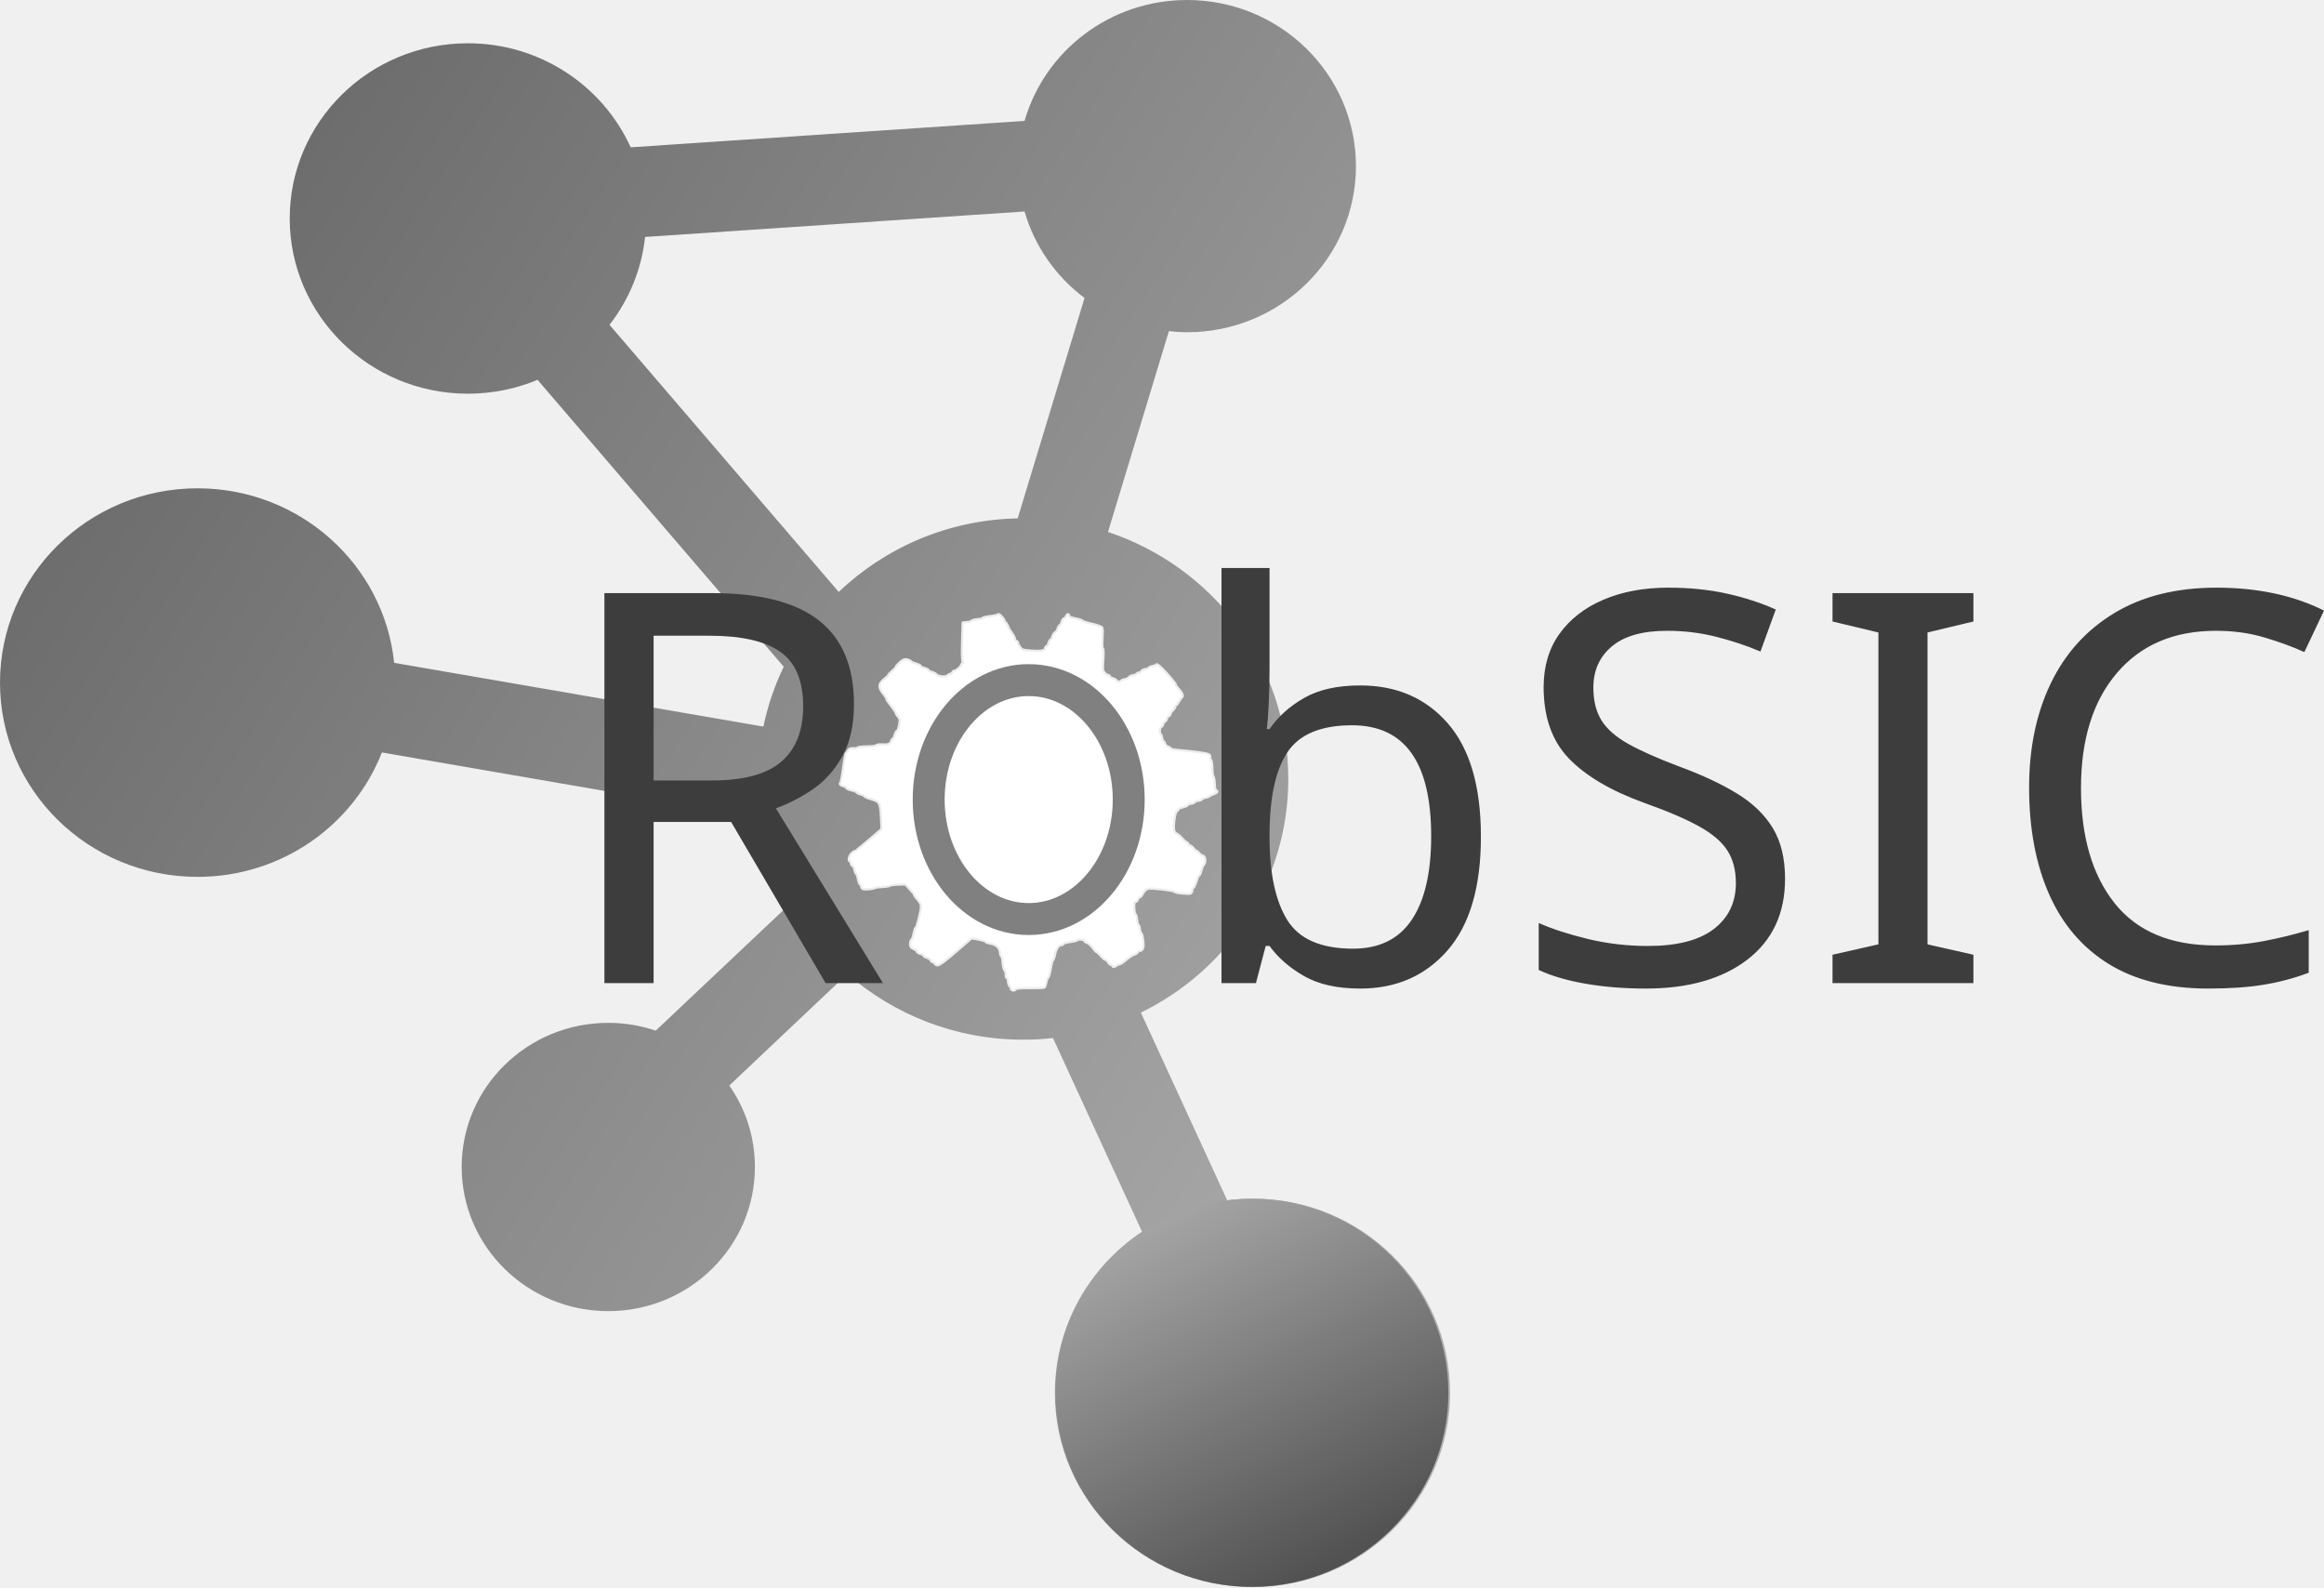
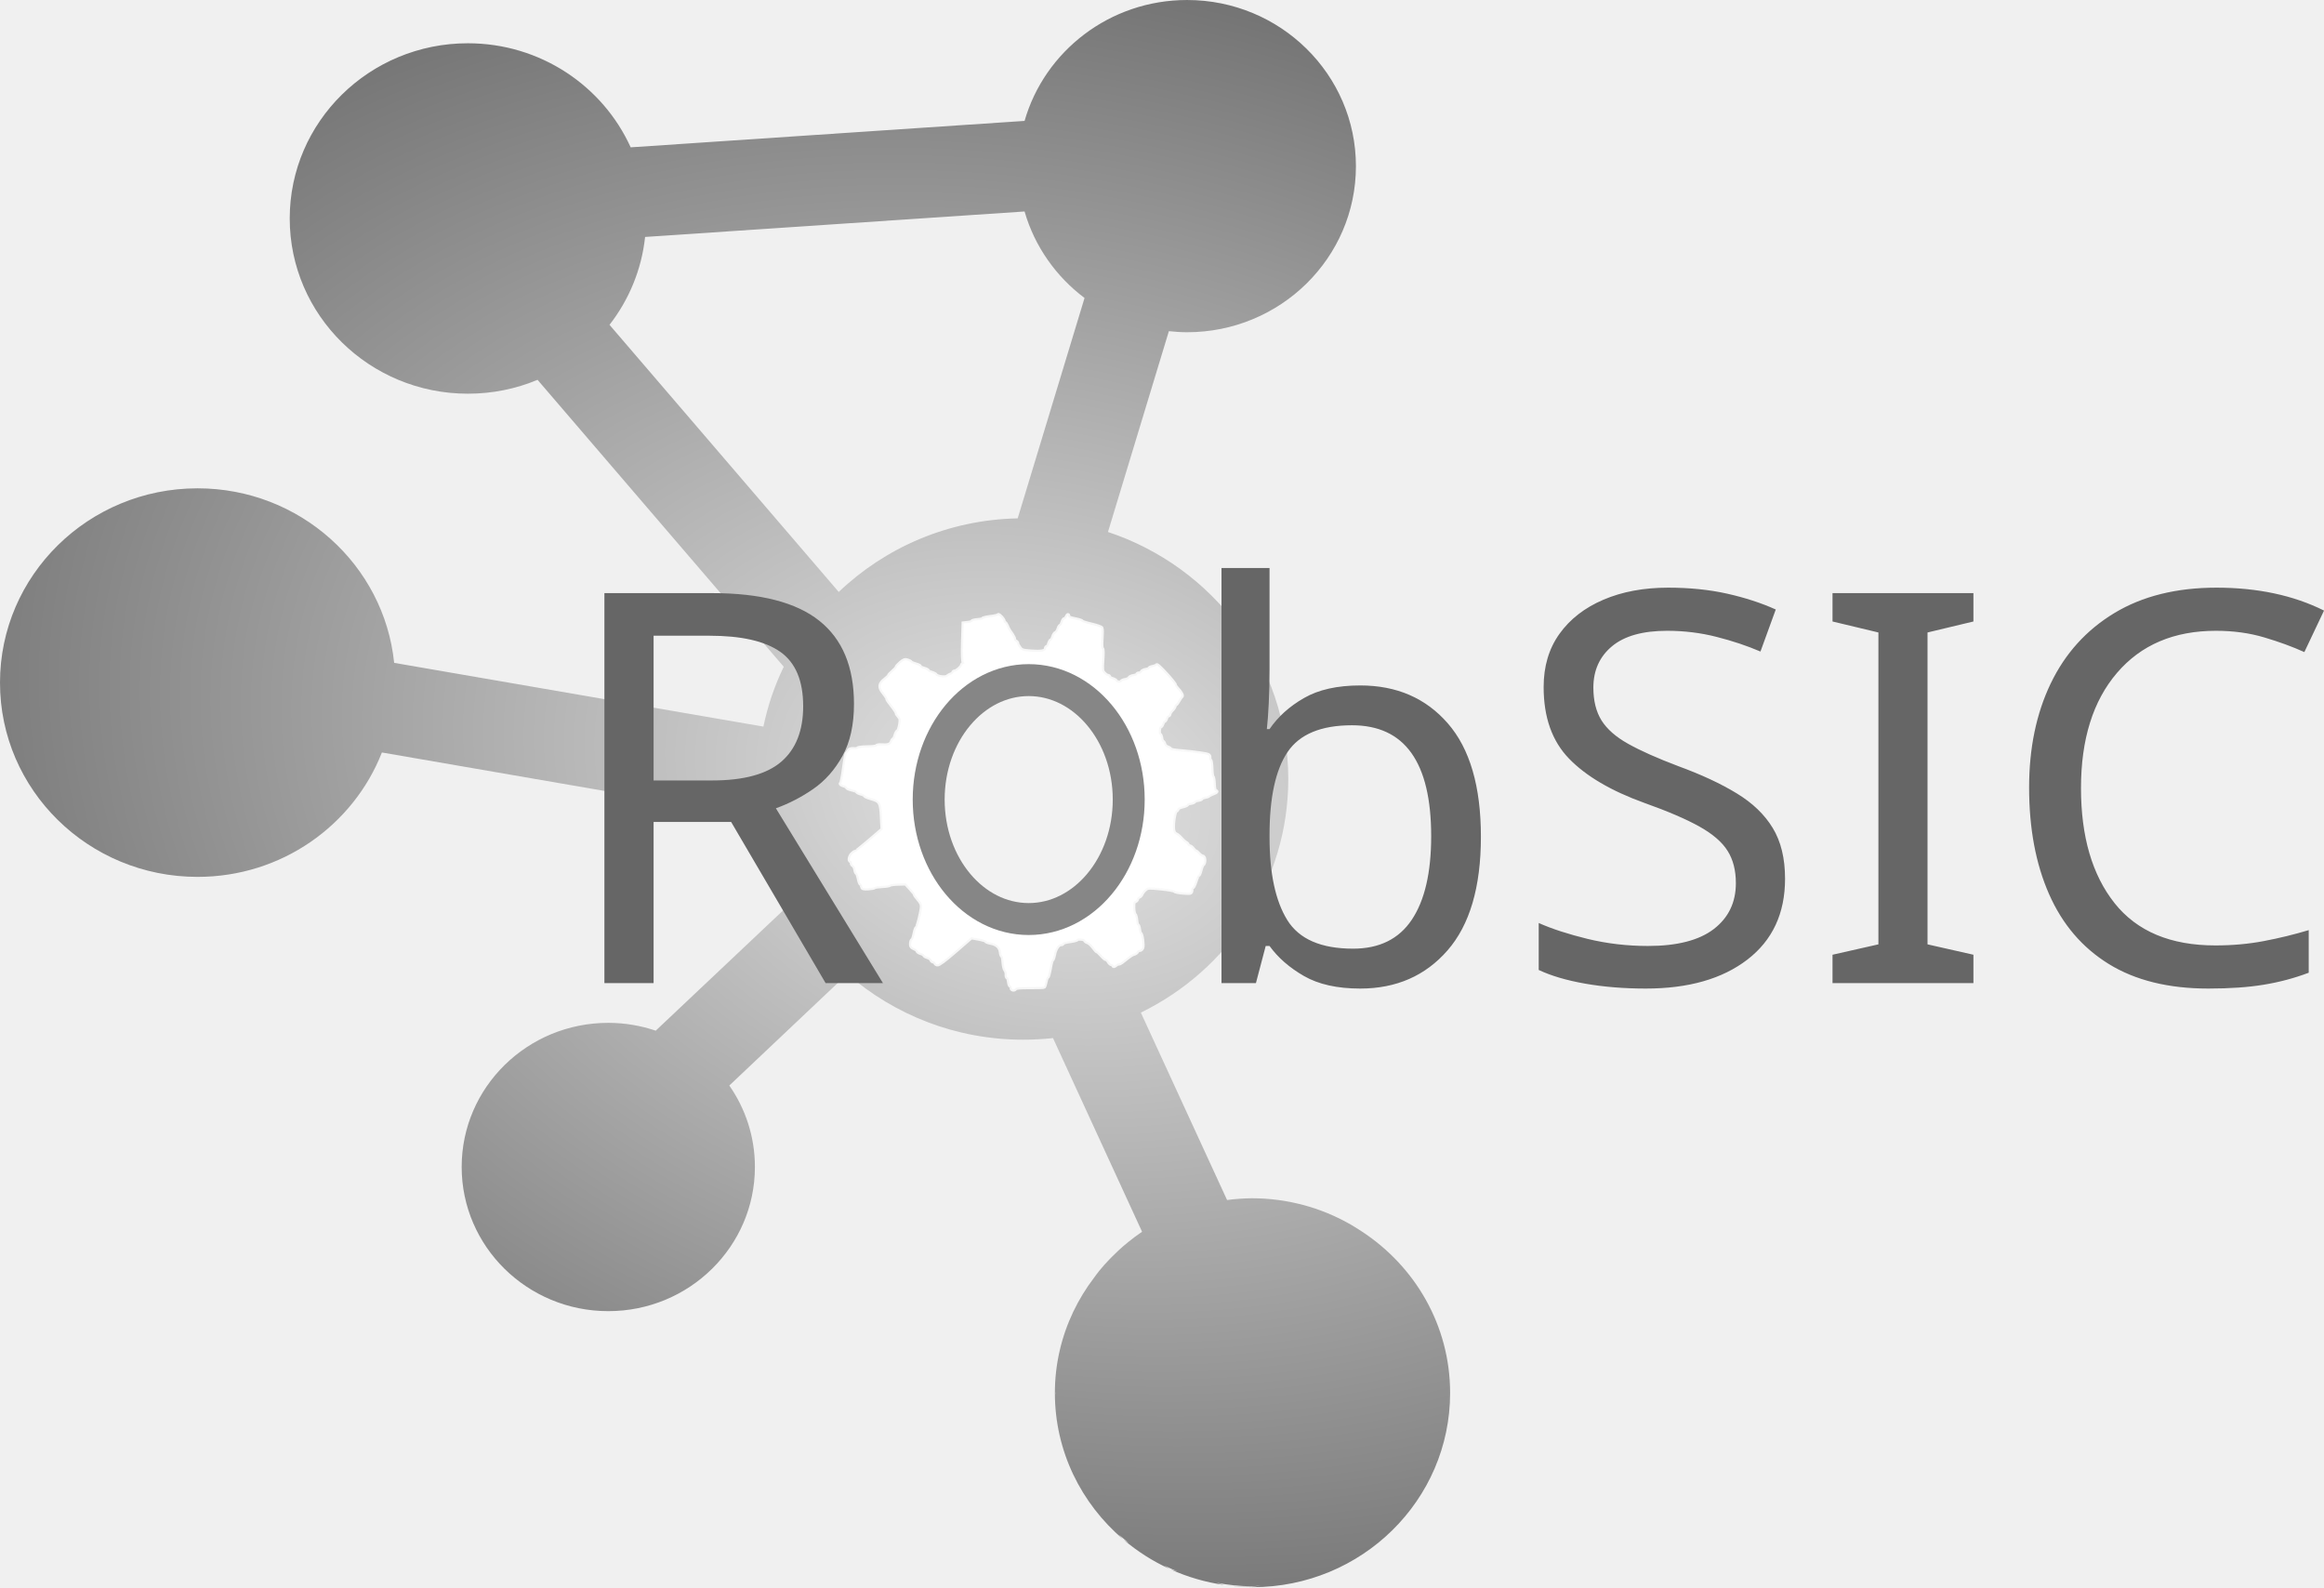
<svg xmlns="http://www.w3.org/2000/svg" xmlns:xlink="http://www.w3.org/1999/xlink" width="152.097mm" height="103.858mm" viewBox="0 0 538.928 368" id="svg4186" version="1.1">
  <defs id="defs4188">
    <linearGradient id="linearGradient5477">
      <stop style="stop-color:#3da900;stop-opacity:1;" offset="0" id="stop5479" />
      <stop id="stop5493" offset="0.5" style="stop-color:#3da900;stop-opacity:0.498;" />
      <stop style="stop-color:#3da900;stop-opacity:0;" offset="1" id="stop5481" />
    </linearGradient>
    <linearGradient id="linearGradient5497">
      <stop style="stop-color:#599e47;stop-opacity:1;" offset="0" id="stop5499" />
      <stop style="stop-color:#a3dd94;stop-opacity:0;" offset="1" id="stop5501" />
    </linearGradient>
-     <linearGradient xlink:href="#linearGradient5477-2" id="linearGradient5483" x1="-33.486" y1="274.301" x2="562.018" y2="660.709" gradientUnits="userSpaceOnUse" spreadMethod="reflect" gradientTransform="translate(13.02369)" />
    <linearGradient id="linearGradient5477-2">
      <stop style="stop-color:#404040;stop-opacity:1;" offset="0" id="stop5479-8" />
      <stop id="stop5493-9" offset="0.5" style="stop-color:#808080;stop-opacity:1;" />
      <stop style="stop-color:#bebebe;stop-opacity:1;" offset="1" id="stop5481-7" />
    </linearGradient>
-     <linearGradient xlink:href="#linearGradient5497-1" id="linearGradient5503" x1="296.364" y1="392.091" x2="232.727" y2="273.909" gradientUnits="userSpaceOnUse" gradientTransform="matrix(1.033377,0,0,1.020416,154.8849,303.3682)" />
    <linearGradient id="linearGradient5497-1">
      <stop style="stop-color:#404040;stop-opacity:1;" offset="0" id="stop5499-2" />
      <stop style="stop-color:#bfbfbf;stop-opacity:1;" offset="1" id="stop5501-9" />
    </linearGradient>
+     <radialGradient xlink:href="#linearGradient911" id="radialGradient915" cx="387.734" cy="501.027" fx="387.734" fy="501.027" r="168.14" gradientTransform="matrix(0.2683099,-1.102617,1.565411,0.380926,-491.402,737.9463)" gradientUnits="userSpaceOnUse" />
+     <linearGradient id="linearGradient911">
+       <stop style="stop-color:#e5e5e5;stop-opacity:1;" offset="0" id="stop907" />
+       <stop style="stop-color:#737373;stop-opacity:1;" offset="1" id="stop909" />
+     </linearGradient>
  </defs>
  <g id="layer1" transform="translate(-86.11404,-146.0445)">
    <g transform="translate(-71.09316,-170.4701)" id="g3014">
-       <g id="g1180">
-         <path id="path2996" d="m 432.488,316.515 c -17.933,0 -33.04,11.865 -37.688,28.031 l -91.344,6.125 c -6.434,-14.205 -20.911,-24.125 -37.75,-24.125 -22.816,0 -41.312,18.196 -41.312,40.625 0,22.429 18.496,40.625 41.312,40.625 5.739,0 11.19,-1.14 16.156,-3.219 l 57.094,66.531 c -2.118,4.359 -3.71,9.016 -4.719,13.875 l -85.625,-14.781 c -2.332,-22.73 -21.857,-40.469 -45.594,-40.469 -25.307,0 -45.812,20.184 -45.812,45.062 0,24.878 20.505,45.031 45.812,45.031 19.496,0 36.13,-11.973 42.75,-28.844 l 87.906,15.188 c 1.083,7.094 3.419,13.813 6.781,19.875 l -31.188,29.438 c -3.455,-1.162 -7.145,-1.812 -11,-1.812 -18.776,0 -34,14.948 -34,33.406 0,18.458 15.224,33.438 34,33.438 18.776,0 34,-14.979 34,-33.438 0,-7.002 -2.193,-13.505 -5.938,-18.875 l 27.375,-25.875 c 10.854,9.468 25.129,15.25 40.781,15.25 2.336,0 4.638,-0.126 6.906,-0.375 l 20.656,44.906 c -12.189,8.095 -20.219,21.826 -20.219,37.375 0,24.878 20.536,45.031 45.844,45.031 25.307,0 45.812,-20.153 45.812,-45.031 0,-24.878 -20.505,-45.062 -45.812,-45.062 -1.988,0 -3.953,0.165 -5.875,0.406 L 421.77,551.296 c 20.268,-9.883 34.188,-30.408 34.188,-54.156 0,-26.618 -17.503,-49.216 -41.812,-57.281 l 14.125,-46.562 c 1.388,0.146 2.791,0.25 4.219,0.25 21.634,0 39.156,-17.233 39.156,-38.5 0,-21.267 -17.523,-38.531 -39.156,-38.531 z m -37.688,49.031 c 2.331,8.095 7.287,15.081 13.906,20.062 l -15.5,51.094 c -16.131,0.326 -30.717,6.779 -41.5,17.062 l -53.156,-61.938 c 4.484,-5.768 7.44,-12.766 8.25,-20.375 z m 1.062,104.906 c 15.78,0 28.562,14.043 28.562,31.375 0,17.332 -12.782,31.375 -28.562,31.375 -15.78,0 -28.594,-14.043 -28.594,-31.375 0,-17.332 12.814,-31.375 28.594,-31.375 z" style="fill:url(#linearGradient5483);fill-opacity:1;stroke:none" />
-         <ellipse cy="639.456" cx="447.518" id="path5495" style="fill:url(#linearGradient5503);fill-opacity:1;stroke:none;stroke-width:1.027" rx="45.563" ry="44.991" />
-         <text id="text3125" y="544.456" x="285.084" style="font-style:normal;font-weight:normal;font-size:126.633px;line-height:125%;font-family:Sans;letter-spacing:0px;word-spacing:0px;fill:#3d3d3d;fill-opacity:1;stroke:none" xml:space="preserve">
+       <g id="g10163">
+         <path id="path2996" style="fill:url(#radialGradient915);fill-opacity:1;stroke:none" d="m 432.488,316.515 c -17.933,0 -33.039,11.865 -37.687,28.032 l -91.344,6.125 c -6.434,-14.205 -20.912,-24.126 -37.751,-24.126 -22.816,0 -41.312,18.196 -41.312,40.626 0,22.429 18.496,40.626 41.312,40.626 5.739,0 11.191,-1.14 16.157,-3.219 l 57.094,66.531 c -2.118,4.359 -3.71,9.014 -4.719,13.874 l -85.626,-14.78 c -2.332,-22.73 -21.857,-40.468 -45.593,-40.468 -25.307,0 -45.813,20.184 -45.813,45.062 0,24.878 20.506,45.031 45.813,45.031 19.496,0 36.13,-11.974 42.75,-28.845 l 87.905,15.189 c 1.083,7.094 3.42,13.812 6.782,19.874 l -31.188,29.438 c -3.455,-1.162 -7.144,-1.813 -10.999,-1.813 -18.776,0 -34.001,14.948 -34.001,33.406 0,18.458 15.224,33.439 34.001,33.439 18.776,0 33.999,-14.981 33.999,-33.439 0,-7.002 -2.192,-13.504 -5.936,-18.875 l 27.374,-25.875 c 10.854,9.467 25.129,15.249 40.781,15.249 2.336,0 4.638,-0.126 6.907,-0.375 l 20.656,44.907 c -1.099,0.73 -2.142,1.529 -3.166,2.351 a 45.563,44.991 0 0 0 -2.324,2.001 45.563,44.991 0 0 0 -0.163,0.161 45.563,44.991 0 0 0 -0.348,0.344 c -0.553,0.527 -1.102,1.054 -1.628,1.608 a 45.563,44.991 0 0 0 -2.219,2.492 c -0.465,0.567 -0.889,1.164 -1.328,1.752 a 45.563,44.991 0 0 0 -4.763,7.8 45.563,44.991 0 0 0 -0.015,0.026 c -2.719,5.732 -4.266,12.102 -4.266,18.84 0,13.55 6.127,25.647 15.769,33.886 a 45.563,44.991 0 0 1 -0.895,-1.02 45.563,44.991 0 0 0 2.322,1.965 45.563,44.991 0 0 1 -1.254,-0.797 c 3.198,2.705 6.767,4.99 10.642,6.755 a 45.563,44.991 0 0 1 -1.26,-0.8 45.563,44.991 0 0 0 3.129,1.403 45.563,44.991 0 0 1 -1.566,-0.454 c 3.853,1.72 7.981,2.949 12.314,3.569 a 45.563,44.991 0 0 1 -1.708,-0.494 45.563,44.991 0 0 0 8.218,0.829 45.563,44.991 0 0 0 2.014,-0.143 45.563,44.991 0 0 1 -2.038,0.266 45.563,44.991 0 0 1 -6.486,-0.458 c 2.175,0.311 4.381,0.526 6.643,0.526 25.307,0 45.811,-20.153 45.811,-45.031 0,-15.698 -8.199,-29.464 -20.587,-37.515 a 45.563,44.991 0 0 0 -1.348,-0.861 c -0.37,-0.223 -0.733,-0.454 -1.11,-0.667 a 45.563,44.991 0 0 0 -22.901,-6.099 45.563,44.991 0 0 0 -5.777,0.408 l -19.997,-43.455 c 20.268,-9.883 34.188,-30.409 34.188,-54.157 0,-26.618 -17.503,-49.216 -41.812,-57.281 l 14.125,-46.562 c 1.388,0.146 2.791,0.249 4.219,0.249 21.634,0 39.157,-17.233 39.157,-38.5 0,-21.267 -17.523,-38.531 -39.157,-38.531 z m -3.768,363.906 c -0.103,-0.046 -0.201,-0.101 -0.304,-0.148 a 45.563,44.991 0 0 0 0.304,0.148 z m -10.946,-6.903 c -0.058,-0.049 -0.115,-0.099 -0.172,-0.148 a 45.563,44.991 0 0 0 0.172,0.148 z M 394.801,365.547 c 2.331,8.095 7.287,15.08 13.907,20.061 l -15.502,51.094 c -16.131,0.326 -30.716,6.78 -41.499,17.064 L 298.552,391.828 c 4.484,-5.768 7.439,-12.767 8.249,-20.376 z m 1.062,104.905 c 15.78,0 28.563,14.043 28.563,31.375 0,17.332 -12.782,31.375 -28.563,31.375 -15.78,0 -28.594,-14.043 -28.594,-31.375 0,-17.332 12.814,-31.375 28.594,-31.375 z m 29.965,129.459 a 45.563,44.991 0 0 0 -0.234,0.125 45.563,44.991 0 0 1 0.234,-0.125 z m -23.84,39.316 a 45.563,44.991 0 0 0 -0.007,0.106 45.563,44.991 0 0 0 0.042,0.593 45.563,44.991 0 0 1 -0.068,-0.471 45.563,44.991 0 0 1 0.033,-0.229 z m 89.647,11.082 a 45.563,44.991 0 0 1 -0.251,1.137 45.563,44.991 0 0 0 0.251,-1.137 z m -87.936,1.117 a 45.563,44.991 0 0 0 0.496,1.555 45.563,44.991 0 0 1 -0.496,-1.555 z m 83.782,9.326 a 45.563,44.991 0 0 1 -1.06,1.915 45.563,44.991 0 0 0 1.06,-1.915 z m -78.77,1.994 a 45.563,44.991 0 0 0 1.351,2.029 45.563,44.991 0 0 1 -1.351,-2.029 z m 71.891,7.41 a 45.563,44.991 0 0 1 -1.994,1.968 45.563,44.991 0 0 0 1.994,-1.968 z m -9.276,7.487 a 45.563,44.991 0 0 1 -2.748,1.481 45.563,44.991 0 0 0 2.748,-1.481 z m -11.072,4.887 a 45.563,44.991 0 0 1 -3.096,0.665 45.563,44.991 0 0 0 3.096,-0.665 z" />
+         <text id="text3125" y="544.456" x="285.084" style="font-style:normal;font-weight:normal;font-size:126.633px;line-height:125%;font-family:Sans;letter-spacing:0px;word-spacing:0px;fill:#666666;fill-opacity:1;stroke:none" xml:space="preserve">
          <tspan y="544.456" x="285.084" id="tspan3127">R  bSIC</tspan>
        </text>
        <path id="path3963" d="m 391.794,545.51 c 0.016,-0.222 -0.086,-0.412 -0.227,-0.422 -0.141,-0.01 -0.305,-0.448 -0.364,-0.973 -0.059,-0.525 -0.215,-0.962 -0.346,-0.972 -0.131,-0.01 -0.217,-0.311 -0.191,-0.67 0.026,-0.359 -0.106,-0.832 -0.295,-1.051 -0.189,-0.219 -0.383,-1.033 -0.432,-1.808 -0.049,-0.775 -0.185,-1.417 -0.303,-1.426 -0.118,-0.009 -0.259,-0.418 -0.314,-0.91 -0.133,-1.181 -0.935,-1.932 -2.347,-2.198 -0.634,-0.119 -1.145,-0.312 -1.136,-0.429 0.009,-0.117 -0.753,-0.353 -1.693,-0.524 l -1.709,-0.312 -3.708,3.212 c -2.481,2.149 -3.861,3.168 -4.171,3.079 -0.255,-0.073 -0.455,-0.244 -0.445,-0.381 0.01,-0.137 -0.167,-0.263 -0.393,-0.28 -0.226,-0.017 -0.466,-0.209 -0.532,-0.428 -0.066,-0.219 -0.467,-0.501 -0.891,-0.628 -0.424,-0.127 -0.764,-0.332 -0.755,-0.456 0.009,-0.124 -0.34,-0.333 -0.777,-0.463 -0.436,-0.13 -0.785,-0.354 -0.774,-0.498 0.011,-0.144 -0.334,-0.415 -0.766,-0.602 -0.63,-0.273 -0.774,-0.496 -0.728,-1.121 0.032,-0.429 0.162,-0.772 0.289,-0.763 0.127,0.009 0.352,-0.603 0.499,-1.362 0.147,-0.758 0.377,-1.441 0.51,-1.516 0.27,-0.154 1.122,-3.502 1.217,-4.785 0.044,-0.591 -0.187,-1.106 -0.812,-1.81 -0.48,-0.541 -0.866,-1.077 -0.858,-1.192 0.008,-0.115 -0.459,-0.721 -1.038,-1.347 l -1.053,-1.139 -1.764,0.05 c -0.97,0.028 -1.835,0.144 -1.922,0.258 -0.087,0.115 -0.89,0.244 -1.786,0.287 -0.895,0.043 -1.695,0.165 -1.777,0.269 -0.082,0.105 -0.741,0.225 -1.464,0.268 -1.165,0.069 -1.327,0.015 -1.416,-0.468 -0.055,-0.3 -0.192,-0.553 -0.303,-0.561 -0.111,-0.008 -0.315,-0.571 -0.452,-1.25 -0.137,-0.679 -0.345,-1.242 -0.462,-1.25 -0.117,-0.009 -0.264,-0.374 -0.327,-0.812 -0.063,-0.438 -0.283,-0.876 -0.49,-0.974 -0.207,-0.097 -0.362,-0.362 -0.345,-0.589 0.017,-0.226 -0.091,-0.421 -0.238,-0.431 -0.432,-0.032 -0.234,-1.045 0.313,-1.595 0.277,-0.279 0.607,-0.499 0.733,-0.489 0.127,0.009 1.603,-1.161 3.28,-2.6 l 3.049,-2.617 -0.142,-2.89 c -0.166,-3.386 -0.394,-3.782 -2.52,-4.374 -0.795,-0.222 -1.438,-0.502 -1.429,-0.623 0.009,-0.121 -0.401,-0.33 -0.912,-0.466 -0.51,-0.135 -0.921,-0.34 -0.912,-0.454 0.008,-0.115 -0.523,-0.33 -1.181,-0.479 -0.658,-0.149 -1.189,-0.375 -1.179,-0.502 0.009,-0.127 -0.356,-0.342 -0.811,-0.478 -0.456,-0.136 -0.704,-0.316 -0.551,-0.4 0.152,-0.084 0.472,-1.655 0.71,-3.49 0.238,-1.835 0.532,-3.395 0.654,-3.465 0.122,-0.07 0.315,-0.334 0.429,-0.586 0.145,-0.318 0.499,-0.436 1.158,-0.387 0.522,0.039 0.957,-0.035 0.967,-0.164 0.01,-0.129 0.991,-0.247 2.182,-0.263 1.19,-0.016 2.173,-0.141 2.183,-0.279 0.01,-0.138 0.472,-0.218 1.027,-0.18 1.559,0.109 2.229,-0.107 2.456,-0.793 0.114,-0.345 0.302,-0.621 0.418,-0.613 0.115,0.009 0.318,-0.393 0.451,-0.893 0.132,-0.5 0.377,-0.943 0.543,-0.985 0.166,-0.042 0.41,-0.708 0.542,-1.48 0.204,-1.192 0.16,-1.491 -0.293,-1.98 -0.294,-0.317 -0.525,-0.688 -0.515,-0.825 0.01,-0.137 -0.313,-0.673 -0.718,-1.191 -1.284,-1.642 -1.483,-1.938 -1.466,-2.174 0.009,-0.127 -0.381,-0.721 -0.868,-1.32 -1.041,-1.281 -0.944,-2.03 0.393,-3.039 0.464,-0.35 0.851,-0.735 0.86,-0.855 0.009,-0.12 0.405,-0.546 0.881,-0.947 0.476,-0.401 0.873,-0.844 0.884,-0.986 0.01,-0.141 0.428,-0.61 0.928,-1.041 0.723,-0.623 1.049,-0.737 1.593,-0.557 0.376,0.124 0.739,0.325 0.805,0.445 0.067,0.12 0.569,0.336 1.116,0.479 0.547,0.143 0.986,0.37 0.976,0.504 -0.01,0.134 0.399,0.355 0.91,0.49 0.51,0.135 0.921,0.344 0.912,0.464 -0.009,0.12 0.371,0.332 0.844,0.472 0.473,0.14 0.924,0.374 1.004,0.522 0.258,0.479 2.217,0.743 2.667,0.359 0.227,-0.193 0.63,-0.416 0.896,-0.495 0.266,-0.079 0.493,-0.268 0.504,-0.421 0.011,-0.152 0.172,-0.268 0.357,-0.257 0.399,0.023 1.631,-1.047 1.661,-1.442 0.011,-0.152 0.176,-0.326 0.366,-0.387 0.253,-0.082 0.269,-0.177 0.058,-0.356 -0.179,-0.152 -0.24,-1.891 -0.162,-4.609 l 0.125,-4.365 0.984,-0.11 c 0.541,-0.061 0.992,-0.21 1.001,-0.333 0.009,-0.122 0.567,-0.264 1.239,-0.314 0.673,-0.051 1.23,-0.186 1.238,-0.301 0.009,-0.115 0.813,-0.307 1.788,-0.427 0.975,-0.12 1.78,-0.311 1.788,-0.425 0.008,-0.114 0.297,0.096 0.641,0.466 0.344,0.37 0.616,0.81 0.603,0.978 -0.012,0.168 0.078,0.313 0.201,0.322 0.123,0.009 0.37,0.362 0.55,0.784 0.346,0.814 0.422,0.942 1.185,2.021 0.267,0.377 0.474,0.835 0.46,1.019 -0.013,0.183 0.152,0.416 0.367,0.518 0.215,0.101 0.383,0.308 0.371,0.46 -0.011,0.151 0.221,0.598 0.516,0.993 0.493,0.659 0.719,0.731 2.79,0.884 2.338,0.173 3.314,-0.032 3.364,-0.707 0.016,-0.217 0.14,-0.386 0.277,-0.375 0.136,0.01 0.354,-0.339 0.484,-0.775 0.13,-0.436 0.338,-0.786 0.463,-0.777 0.124,0.009 0.335,-0.348 0.468,-0.795 0.133,-0.446 0.409,-0.862 0.614,-0.923 0.204,-0.062 0.475,-0.459 0.602,-0.883 0.127,-0.424 0.332,-0.764 0.456,-0.755 0.124,0.009 0.333,-0.34 0.463,-0.777 0.13,-0.436 0.352,-0.785 0.493,-0.774 0.141,0.01 0.386,-0.245 0.544,-0.568 0.2,-0.408 0.283,-0.451 0.272,-0.142 -0.012,0.341 0.36,0.517 1.583,0.752 0.879,0.168 1.592,0.401 1.584,0.516 -0.009,0.115 0.971,0.437 2.177,0.714 1.206,0.278 2.272,0.645 2.368,0.816 0.097,0.171 0.104,1.309 0.016,2.529 -0.094,1.297 -0.048,2.226 0.109,2.238 0.16,0.012 0.193,1.047 0.081,2.563 -0.168,2.27 -0.129,2.607 0.36,3.135 0.301,0.325 0.706,0.603 0.9,0.618 0.194,0.014 0.344,0.137 0.334,0.274 -0.01,0.136 0.339,0.354 0.775,0.484 0.436,0.13 0.785,0.348 0.775,0.484 -0.01,0.136 0.284,0.27 0.654,0.297 0.37,0.027 0.68,-0.062 0.69,-0.198 0.01,-0.136 0.377,-0.299 0.815,-0.362 0.438,-0.063 0.871,-0.272 0.962,-0.465 0.091,-0.193 0.542,-0.405 1.003,-0.471 0.461,-0.066 0.846,-0.232 0.856,-0.368 0.01,-0.136 0.204,-0.234 0.43,-0.217 0.226,0.017 0.491,-0.139 0.589,-0.345 0.097,-0.207 0.536,-0.427 0.974,-0.49 0.438,-0.063 0.804,-0.213 0.813,-0.333 0.009,-0.12 0.354,-0.277 0.766,-0.349 0.413,-0.072 0.837,-0.25 0.943,-0.397 0.187,-0.258 4.251,4.202 4.22,4.629 -0.009,0.115 0.182,0.416 0.424,0.668 0.849,0.888 1.342,1.755 1.081,1.903 -0.144,0.082 -0.463,0.529 -0.707,0.994 -0.245,0.465 -0.536,0.839 -0.648,0.831 -0.112,-0.008 -0.215,0.148 -0.23,0.347 -0.015,0.199 -0.289,0.623 -0.61,0.942 -0.321,0.319 -0.595,0.743 -0.61,0.942 -0.015,0.199 -0.145,0.353 -0.29,0.343 -0.145,-0.011 -0.362,0.277 -0.482,0.64 -0.12,0.363 -0.313,0.653 -0.429,0.644 -0.116,-0.009 -0.309,0.281 -0.429,0.644 -0.12,0.363 -0.337,0.651 -0.482,0.64 -0.145,-0.011 -0.295,0.404 -0.333,0.921 -0.038,0.517 0.042,0.949 0.178,0.959 0.136,0.01 0.3,0.387 0.365,0.838 0.065,0.451 0.221,0.827 0.347,0.836 0.126,0.009 0.288,0.264 0.36,0.567 0.072,0.302 0.42,0.645 0.773,0.762 0.353,0.117 0.634,0.32 0.624,0.452 -0.01,0.132 1.041,0.319 2.334,0.415 1.294,0.096 3.344,0.327 4.557,0.512 2.088,0.319 2.202,0.37 2.158,0.969 -0.026,0.348 0.062,0.64 0.195,0.65 0.133,0.01 0.264,0.871 0.291,1.913 0.028,1.043 0.147,1.903 0.265,1.912 0.118,0.009 0.246,0.748 0.283,1.643 0.052,1.251 0.17,1.636 0.512,1.666 0.244,0.021 0.005,0.211 -0.531,0.422 -0.536,0.211 -1.042,0.465 -1.126,0.565 -0.083,0.1 -0.489,0.24 -0.901,0.312 -0.413,0.072 -0.757,0.229 -0.766,0.349 -0.009,0.12 -0.385,0.271 -0.836,0.336 -0.451,0.065 -0.827,0.219 -0.836,0.344 -0.009,0.124 -0.385,0.279 -0.836,0.344 -0.451,0.065 -0.827,0.224 -0.837,0.354 -0.01,0.13 -0.512,0.346 -1.117,0.479 -0.604,0.133 -1.11,0.395 -1.124,0.581 -0.014,0.186 -0.17,0.375 -0.348,0.42 -0.386,0.098 -0.852,2.975 -0.701,4.323 0.071,0.631 0.291,1.022 0.66,1.17 0.305,0.122 0.848,0.571 1.208,0.999 0.36,0.427 0.857,0.872 1.104,0.988 0.247,0.116 0.44,0.337 0.429,0.489 -0.011,0.152 0.162,0.291 0.385,0.307 0.223,0.017 0.595,0.287 0.826,0.602 0.231,0.314 0.515,0.579 0.63,0.587 0.115,0.009 0.433,0.275 0.707,0.593 0.274,0.318 0.679,0.591 0.901,0.607 0.531,0.039 0.532,1.604 0.001,1.892 -0.12,0.065 -0.343,0.627 -0.494,1.247 -0.151,0.621 -0.366,1.122 -0.478,1.113 -0.111,-0.008 -0.411,0.639 -0.666,1.437 -0.255,0.799 -0.566,1.445 -0.69,1.436 -0.124,-0.009 -0.248,0.286 -0.276,0.655 -0.048,0.652 -0.105,0.668 -1.909,0.535 -1.023,-0.075 -1.891,-0.255 -1.93,-0.399 -0.039,-0.144 -1.459,-0.401 -3.156,-0.571 -2.858,-0.287 -3.131,-0.27 -3.706,0.226 -0.342,0.295 -0.716,0.773 -0.832,1.062 -0.116,0.29 -0.393,0.581 -0.615,0.648 -0.222,0.067 -0.417,0.294 -0.432,0.505 -0.016,0.211 -0.231,0.444 -0.478,0.518 -0.36,0.108 -0.443,0.41 -0.419,1.513 0.017,0.758 0.156,1.469 0.31,1.581 0.154,0.111 0.323,0.719 0.377,1.35 0.054,0.631 0.198,1.155 0.32,1.164 0.122,0.009 0.27,0.446 0.329,0.97 0.059,0.525 0.192,0.96 0.295,0.968 0.314,0.023 0.689,2.692 0.459,3.265 -0.118,0.295 -0.392,0.523 -0.608,0.507 -0.216,-0.016 -0.474,0.143 -0.573,0.353 -0.099,0.21 -0.422,0.44 -0.719,0.51 -0.475,0.113 -0.919,0.419 -2.831,1.948 -0.25,0.2 -0.587,0.354 -0.749,0.342 -0.162,-0.012 -0.498,0.154 -0.748,0.369 -0.249,0.215 -0.444,0.262 -0.432,0.103 0.012,-0.158 -0.159,-0.301 -0.38,-0.318 -0.221,-0.016 -0.534,-0.283 -0.697,-0.592 -0.163,-0.309 -0.439,-0.573 -0.614,-0.586 -0.175,-0.013 -0.654,-0.413 -1.065,-0.889 -0.411,-0.476 -0.848,-0.873 -0.971,-0.883 -0.123,-0.009 -0.538,-0.455 -0.922,-0.992 -0.384,-0.536 -0.983,-1.07 -1.33,-1.185 -0.347,-0.115 -0.623,-0.328 -0.612,-0.473 0.011,-0.145 -0.404,-0.295 -0.921,-0.333 -0.517,-0.038 -0.948,0.027 -0.957,0.146 -0.009,0.118 -0.753,0.311 -1.653,0.429 -0.901,0.118 -1.646,0.33 -1.657,0.472 -0.011,0.142 -0.174,0.247 -0.363,0.233 -0.637,-0.047 -1.381,1.012 -1.637,2.332 -0.14,0.721 -0.344,1.305 -0.454,1.297 -0.11,-0.008 -0.352,0.886 -0.538,1.987 -0.186,1.101 -0.433,1.995 -0.548,1.987 -0.116,-0.009 -0.313,0.473 -0.439,1.071 -0.126,0.598 -0.288,1.138 -0.362,1.202 -0.073,0.063 -1.57,0.105 -3.326,0.093 -2.013,-0.014 -3.24,0.091 -3.32,0.283 -0.186,0.446 -0.894,0.318 -0.859,-0.155 z m 6.925,-17.151 c 0.093,-0.123 0.75,-0.265 1.46,-0.317 0.71,-0.052 1.297,-0.183 1.305,-0.292 0.008,-0.109 0.752,-0.295 1.652,-0.413 0.901,-0.118 1.645,-0.321 1.655,-0.451 0.01,-0.13 0.376,-0.288 0.814,-0.351 0.438,-0.063 0.876,-0.283 0.974,-0.49 0.097,-0.207 0.362,-0.362 0.589,-0.345 0.226,0.017 0.421,-0.091 0.432,-0.238 0.011,-0.148 0.205,-0.255 0.431,-0.238 0.226,0.017 0.493,-0.141 0.591,-0.351 0.099,-0.21 0.442,-0.444 0.762,-0.52 0.542,-0.129 5.646,-4.352 5.671,-4.693 0.006,-0.085 0.273,-0.396 0.592,-0.692 0.319,-0.296 0.591,-0.683 0.604,-0.861 0.013,-0.178 0.21,-0.38 0.439,-0.449 0.228,-0.069 0.428,-0.31 0.445,-0.537 0.017,-0.226 0.142,-0.403 0.278,-0.393 0.136,0.01 0.354,-0.339 0.484,-0.775 0.13,-0.436 0.343,-0.786 0.472,-0.776 0.129,0.01 0.346,-0.4 0.481,-0.91 0.135,-0.51 0.34,-0.921 0.454,-0.912 0.115,0.008 0.33,-0.523 0.479,-1.181 0.149,-0.658 0.366,-1.189 0.482,-1.181 0.327,0.024 1.139,-4.1 1.337,-6.793 0.203,-2.758 0.045,-7.227 -0.263,-7.453 -0.113,-0.083 -0.258,-0.611 -0.321,-1.172 -0.063,-0.562 -0.212,-1.029 -0.332,-1.037 -0.12,-0.009 -0.27,-0.385 -0.335,-0.836 -0.065,-0.451 -0.219,-0.827 -0.344,-0.836 -0.124,-0.009 -0.279,-0.385 -0.344,-0.836 -0.065,-0.451 -0.216,-0.827 -0.336,-0.836 -0.12,-0.009 -0.272,-0.327 -0.339,-0.708 -0.066,-0.38 -0.341,-0.948 -0.612,-1.261 -0.27,-0.314 -0.48,-0.731 -0.465,-0.928 0.015,-0.197 -0.264,-0.542 -0.619,-0.767 -0.355,-0.225 -0.634,-0.558 -0.621,-0.74 0.03,-0.406 -2.349,-3.263 -2.741,-3.292 -0.156,-0.011 -0.541,-0.344 -0.856,-0.739 -0.315,-0.395 -0.706,-0.728 -0.869,-0.74 -0.163,-0.012 -0.407,-0.273 -0.544,-0.581 -0.136,-0.307 -0.425,-0.572 -0.642,-0.588 -0.217,-0.016 -0.386,-0.131 -0.377,-0.255 0.009,-0.124 -0.456,-0.407 -1.035,-0.628 -0.578,-0.221 -1.044,-0.504 -1.035,-0.63 0.009,-0.125 -0.401,-0.339 -0.911,-0.474 -0.51,-0.135 -0.92,-0.351 -0.911,-0.479 0.009,-0.128 -0.491,-0.357 -1.111,-0.508 -0.621,-0.151 -1.188,-0.386 -1.26,-0.521 -0.073,-0.135 -0.876,-0.379 -1.784,-0.543 -0.909,-0.163 -1.645,-0.401 -1.635,-0.528 0.009,-0.127 -1.556,-0.347 -3.478,-0.489 -1.922,-0.142 -3.502,-0.155 -3.512,-0.028 -0.009,0.127 -0.895,0.247 -1.968,0.267 -1.073,0.02 -2.024,0.139 -2.115,0.263 -0.09,0.124 -0.624,0.278 -1.185,0.341 -0.562,0.063 -1.029,0.212 -1.037,0.332 -0.009,0.12 -0.385,0.27 -0.836,0.335 -0.451,0.065 -0.827,0.213 -0.835,0.33 -0.009,0.117 -0.571,0.325 -1.25,0.462 -0.679,0.137 -1.243,0.358 -1.253,0.492 -0.01,0.133 -0.236,0.307 -0.502,0.387 -0.528,0.158 -0.741,0.294 -2.186,1.398 -1.626,1.241 -2.02,1.5 -2.51,1.648 -0.259,0.078 -0.485,0.322 -0.501,0.541 -0.016,0.219 -0.483,0.779 -1.038,1.243 -0.555,0.464 -1.015,0.928 -1.022,1.032 -0.008,0.103 -0.328,0.438 -0.712,0.745 -0.384,0.307 -0.807,0.887 -0.941,1.291 -0.134,0.403 -0.406,0.783 -0.605,0.843 -0.199,0.06 -0.466,0.456 -0.592,0.88 -0.127,0.424 -0.336,0.763 -0.465,0.754 -0.129,-0.01 -0.346,0.4 -0.481,0.91 -0.135,0.51 -0.343,0.921 -0.461,0.912 -0.118,-0.009 -0.339,0.492 -0.491,1.112 -0.151,0.621 -0.378,1.184 -0.503,1.251 -0.125,0.068 -0.489,1.642 -0.808,3.499 -0.447,2.595 -0.561,4.082 -0.496,6.428 0.047,1.679 0.187,3.128 0.312,3.221 0.125,0.093 0.267,0.811 0.315,1.595 0.048,0.784 0.195,1.433 0.326,1.443 0.131,0.01 0.292,0.326 0.357,0.702 0.065,0.376 0.217,0.692 0.337,0.701 0.12,0.009 0.271,0.385 0.336,0.836 0.065,0.451 0.219,0.827 0.344,0.836 0.124,0.009 0.28,0.394 0.346,0.855 0.066,0.461 0.285,0.916 0.487,1.011 0.202,0.095 0.355,0.343 0.339,0.55 -0.015,0.207 0.199,0.602 0.476,0.877 0.277,0.275 0.496,0.599 0.487,0.72 -0.024,0.322 3.876,4.81 4.2,4.834 0.152,0.011 0.417,0.257 0.59,0.545 0.173,0.289 0.58,0.631 0.905,0.761 0.325,0.13 0.583,0.339 0.574,0.465 -0.009,0.126 0.33,0.333 0.754,0.459 0.424,0.127 0.825,0.409 0.891,0.628 0.066,0.219 0.305,0.411 0.532,0.428 0.226,0.017 0.404,0.132 0.395,0.256 -0.009,0.124 0.667,0.441 1.502,0.703 0.835,0.263 1.581,0.584 1.657,0.713 0.076,0.13 0.759,0.356 1.517,0.503 0.758,0.147 1.372,0.365 1.363,0.484 -0.009,0.119 0.555,0.313 1.252,0.431 1.963,0.332 8.754,0.59 8.944,0.34 z" style="fill:#ffffff;fill-opacity:1;stroke:#ffffff;stroke-opacity:0.825" />
-         <ellipse ry="27.7" rx="23.194" cy="501.904" cx="395.76" id="path3965" style="fill:#ffffff;fill-opacity:1;stroke:#808080;stroke-width:7.406;stroke-miterlimit:4;stroke-dasharray:none;stroke-opacity:1" />
+         <ellipse ry="27.7" rx="23.194" cy="501.904" cx="395.76" id="path3965" style="fill:#f2f2f2;fill-opacity:1;stroke:#868686;stroke-width:7.406;stroke-miterlimit:4;stroke-dasharray:none;stroke-opacity:1" />
      </g>
    </g>
  </g>
</svg>
